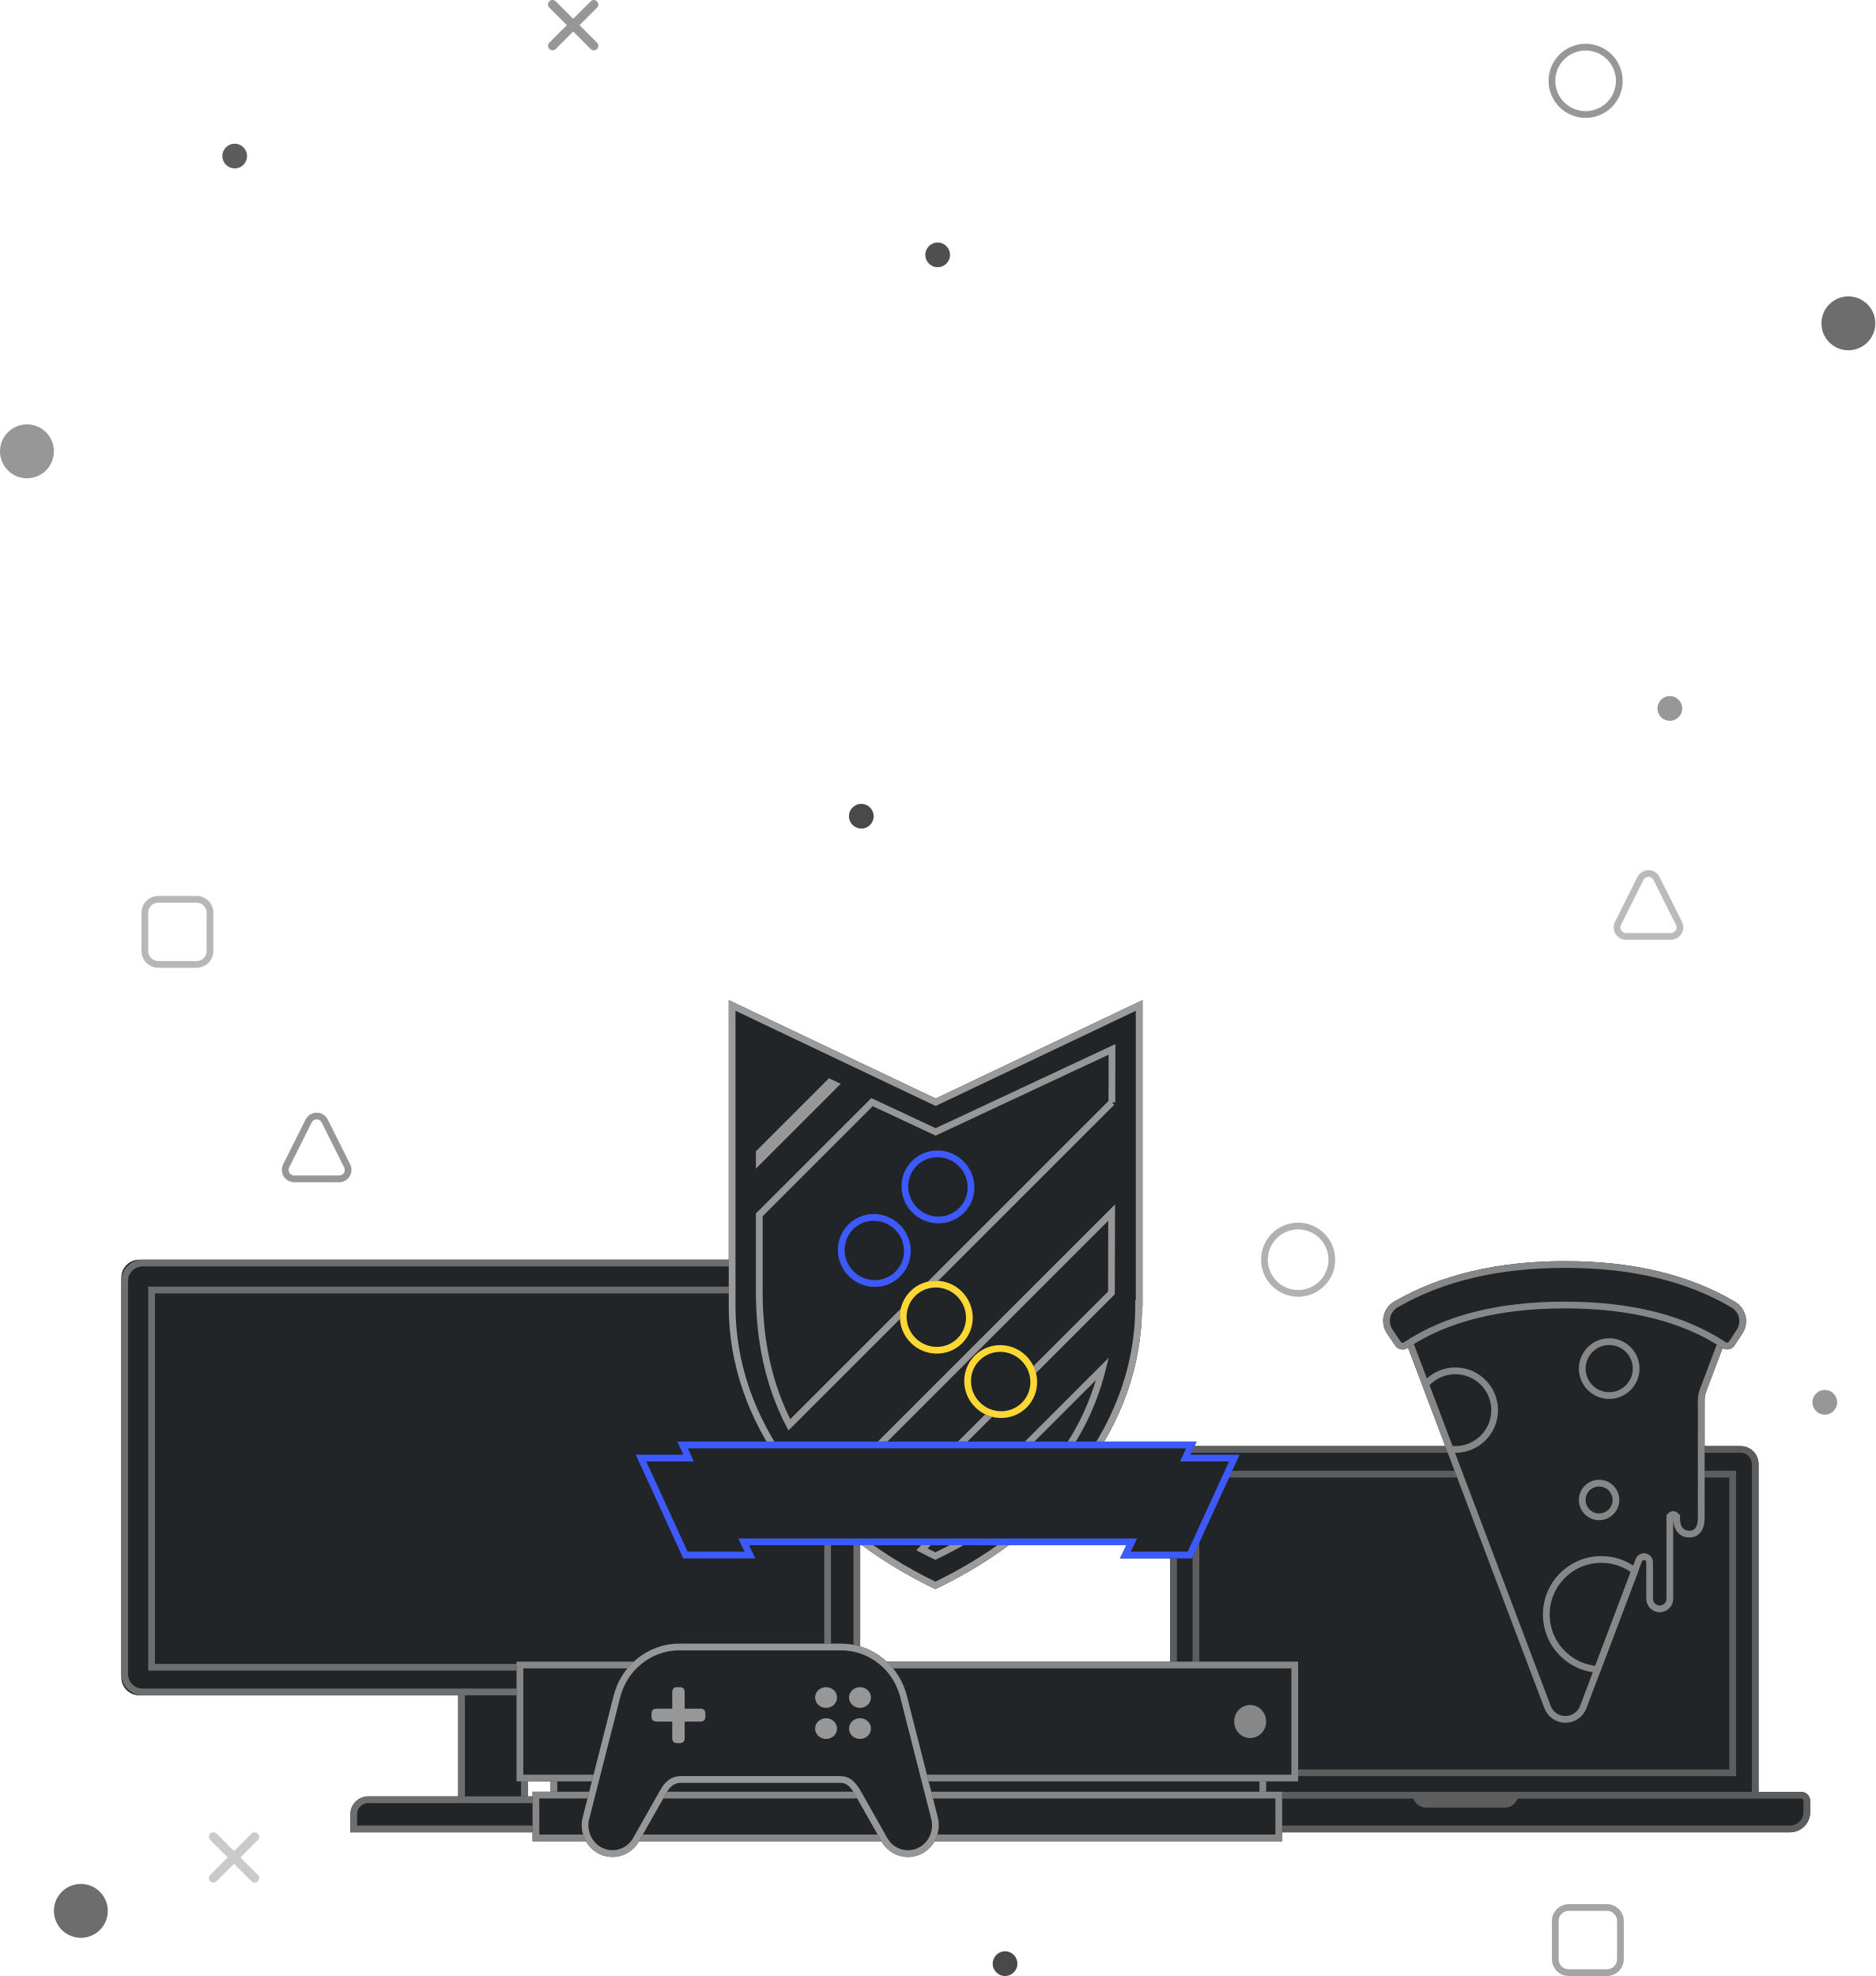
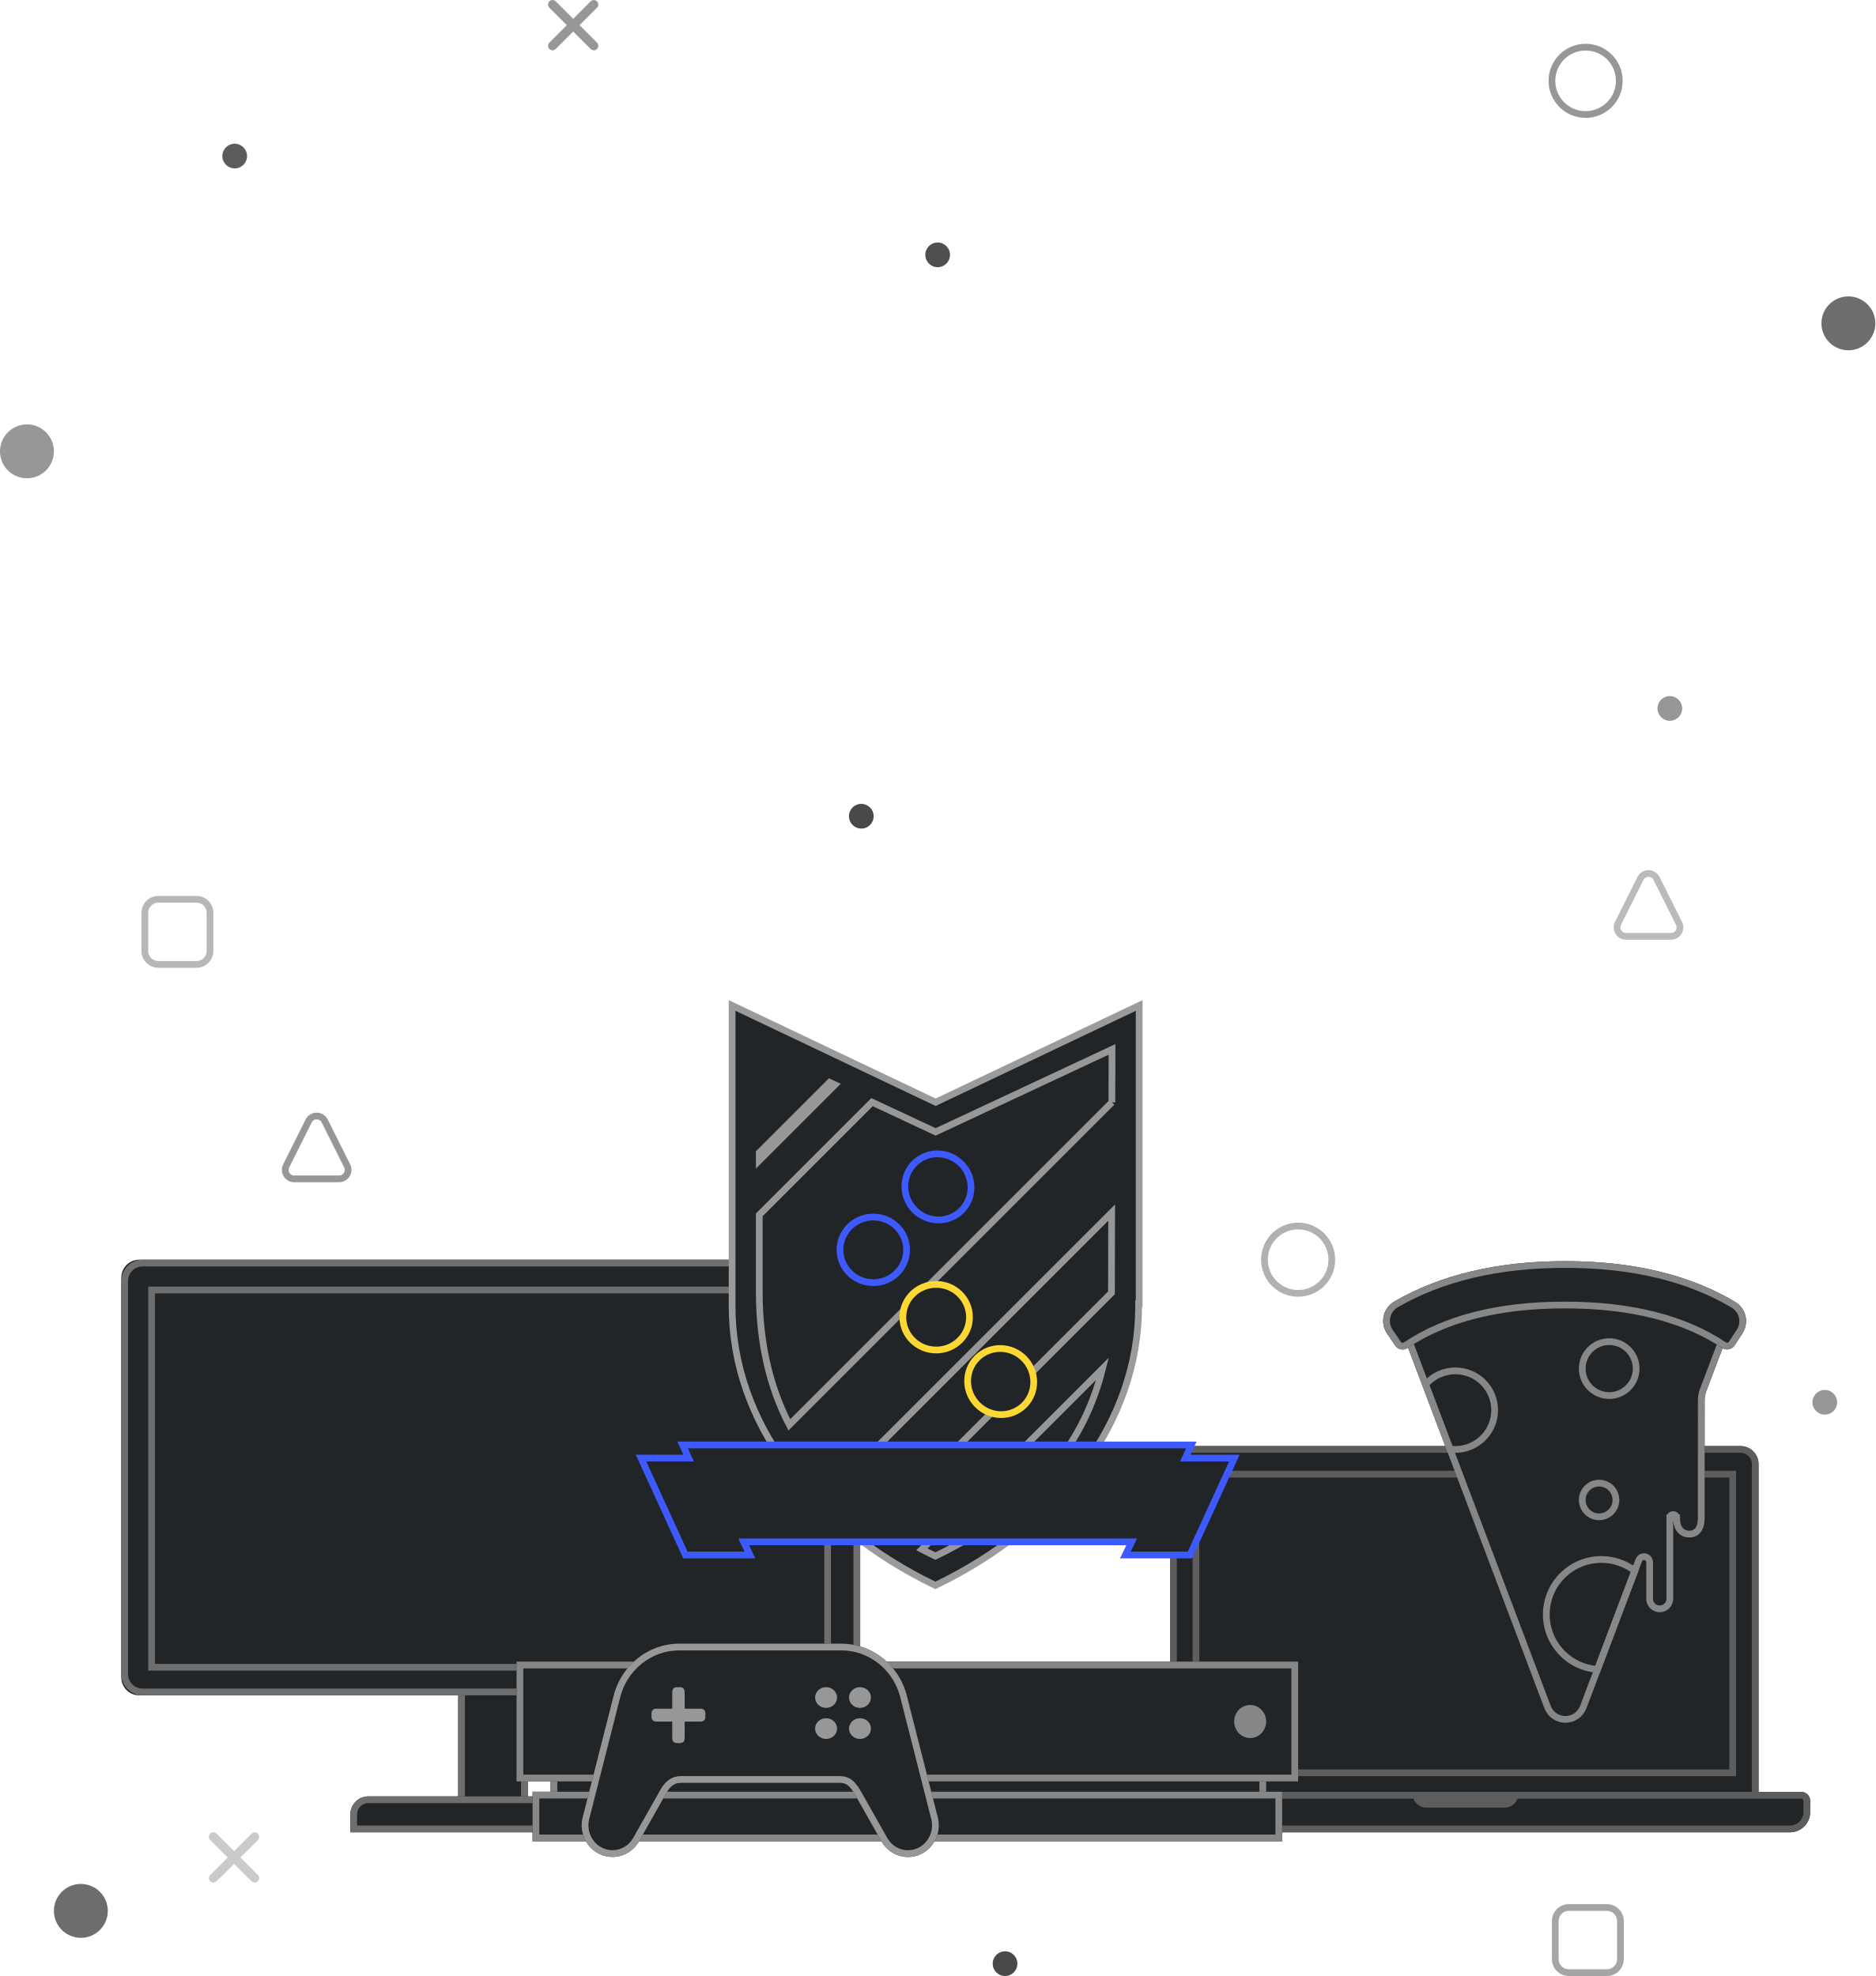
<svg xmlns="http://www.w3.org/2000/svg" width="835" height="880">
  <g id="Page-1" fill="none" fill-rule="evenodd">
-     <g id="Home-Page">
-       <g id="screen" transform="translate(54 561)">
-         <g id="a-link" transform="translate(150 183)" fill="#222528" fill-rule="nonzero">
+     <g id="combined" transform="translate(0 -1)">
+       <g id="screen" transform="translate(54 562)">
+         <g id="a-link" fill="#222528" fill-rule="nonzero" transform="translate(150 183)">
          <path id="a" d="M0 0h31v63H0z" />
        </g>
-         <path id="Shape" stroke="#6E6E6E" stroke-width="3" d="M151.5 184.5h28v60h-28z" />
-         <g id="b-link" transform="translate(102 239)" fill="#222528" fill-rule="nonzero">
-           <path d="M8 0h109a8 8 0 0 1 8 8v8H0V8a8 8 0 0 1 8-8z" id="b" />
+         <path stroke="#6E6E6E" stroke-width="3" d="M151.5 184.5h28v60h-28z" />
+         <g id="b-link" fill="#222528" fill-rule="nonzero" transform="translate(102 239)">
+           <path id="b" d="M8 0h109a8 8 0 0 1 8 8v8H0V8a8 8 0 0 1 8-8z" />
        </g>
-         <path d="M103.5 253.5h122V247a6.5 6.5 0 0 0-6.5-6.5H110a6.5 6.5 0 0 0-6.5 6.5v6.5z" id="Shape" stroke="#6E6E6E" stroke-width="3" />
+         <path stroke="#6E6E6E" stroke-width="3" d="M103.5 253.5h122V247a6.5 6.5 0 0 0-6.5-6.5H110a6.5 6.5 0 0 0-6.5 6.5v6.5z" />
        <g id="Group">
          <g id="c-link" fill="#222528" fill-rule="nonzero">
            <rect id="c" width="329" height="194" rx="8" />
          </g>
-           <rect id="Rectangle-path" stroke="#6E6E6E" stroke-width="3" x="1.5" y="1.5" width="326" height="191" rx="8" />
+           <rect id="Rectangle-path" width="326" height="191" x="1.5" y="1.5" stroke="#6E6E6E" stroke-width="3" rx="8" />
        </g>
-         <path id="Shape" stroke="#6E6E6E" stroke-width="3" d="M13.5 13.5h301v168h-301z" />
+         <path stroke="#6E6E6E" stroke-width="3" d="M13.5 13.5h301v168h-301z" />
      </g>
-       <g id="laptop" transform="translate(499 644)">
-         <g id="a-link" transform="translate(22)" fill="#222528" fill-rule="nonzero">
-           <path d="M8 0h246a8 8 0 0 1 8 8v149H0V8a8 8 0 0 1 8-8z" id="a" />
+       <g id="laptop" transform="translate(499 645)">
+         <g id="a-link" fill="#222528" fill-rule="nonzero" transform="translate(22)">
+           <path id="a" d="M8 0h246a8 8 0 0 1 8 8v149H0V8a8 8 0 0 1 8-8z" />
        </g>
-         <path d="M23.5 155.5h259V8a6.5 6.5 0 0 0-6.5-6.5H30A6.5 6.5 0 0 0 23.5 8v147.5z" id="Shape" stroke="#5D5D5D" stroke-width="3" />
-         <g id="b-link" transform="translate(0 154)" fill="#222528" fill-rule="nonzero">
-           <path d="M4 0h299a4 4 0 0 1 4 4v5a9 9 0 0 1-9 9H9a9 9 0 0 1-9-9V4a4 4 0 0 1 4-4z" id="b" />
+         <path stroke="#5D5D5D" stroke-width="3" d="M23.5 155.5h259V8a6.5 6.5 0 0 0-6.5-6.5H30A6.5 6.5 0 0 0 23.5 8v147.5z" />
+         <g id="b-link" fill="#222528" fill-rule="nonzero" transform="translate(0 154)">
+           <path id="b" d="M4 0h299a4 4 0 0 1 4 4v5a9 9 0 0 1-9 9H9a9 9 0 0 1-9-9V4a4 4 0 0 1 4-4z" />
        </g>
-         <path d="M4 155.5a2.5 2.5 0 0 0-2.5 2.5v5a7.5 7.5 0 0 0 7.5 7.5h289a7.5 7.5 0 0 0 7.5-7.5v-5a2.5 2.5 0 0 0-2.5-2.5H4zm29.5-143h239v133h-239v-133z" id="Shape" stroke="#5D5D5D" stroke-width="3" />
-         <path d="M130 155h47a6 6 0 0 1-6 6h-35a6 6 0 0 1-6-6z" id="Shape" fill="#5D5D5D" fill-rule="nonzero" />
+         <path stroke="#5D5D5D" stroke-width="3" d="M4 155.5a2.5 2.5 0 0 0-2.5 2.5v5a7.5 7.5 0 0 0 7.5 7.5h289a7.5 7.5 0 0 0 7.5-7.5v-5a2.5 2.5 0 0 0-2.5-2.5H4zm29.5-143h239v133h-239v-133z" />
+         <path fill="#5D5D5D" fill-rule="nonzero" d="M130 155h47a6 6 0 0 1-6 6h-35a6 6 0 0 1-6-6z" />
      </g>
-       <g id="shield" transform="translate(283 445)">
-         <g id="a-link" transform="translate(41)" fill="#222528" fill-rule="nonzero">
-           <path d="M.476 137.045c.115 52.853 36.782 99.258 92 125.673 55.218-26.415 91.885-72.82 92-125.673h.25V.4L92.601 44.216.476.4v136.645z" id="a" />
+       <g id="shield" stroke-width="3" transform="translate(285 448)">
+         <path fill="#222528" stroke="#9B9B9B" d="M40.976 134.918v.123c.11 50.71 34.615 97.05 90.5 124.013 55.885-26.962 90.39-73.302 90.5-124.013l.003-1.496h.248V.775L131.6 43.878 40.976.775v134.143z" />
+         <path stroke="#979797" d="M86.785 36.114l-2.371-1.11-31.346 31.347v3.48l33.717-33.717zm97.69 169.806c10.283-12.786 17.387-27.211 21.418-43.363l-80.427 80.427a210.195 210.195 0 0 0 6.01 3.018c13.186-6.361 24.64-13.522 34.41-21.494l18.589-18.588zm25.408-77.157v-.248l.082-35.495L87.284 215.7c5.76 5.741 12.27 11.112 19.543 16.118l103.056-103.055zm.193-84.832l.054-23.592-78.53 36.746-28.33-13.256-50.203 50.203v34.483c.048 22.24 4.465 41.86 13.392 59.032L210.076 43.93v.001z" />
+         <path fill="#222528" stroke="#3D5AFE" d="M245.443 196.5H18.937l2.68 5.85H.41l19.765 43.15H48.92l-2.82-5.85h172.8l-2.82 5.85h28.745l19.765-43.15h-21.827z" />
+         <path id="dot-4" fill="#222528" stroke="#FDD835" d="M160.81 182.98c8.198 0 14.835-6.546 14.835-14.61 0-8.066-6.637-14.61-14.835-14.61s-14.835 6.544-14.835 14.61c0 8.064 6.637 14.61 14.835 14.61z" transform="rotate(45 160.807 168.016)" />
+         <path id="dot-3" fill="#222528" stroke="#FDD835" d="M131.835 154.22c8.198 0 14.836-6.546 14.836-14.61 0-8.065-6.638-14.61-14.836-14.61-8.197 0-14.835 6.545-14.835 14.61 0 8.064 6.638 14.61 14.835 14.61z" />
+         <path id="dot-2" fill="#222528" stroke="#3D5AFE" d="M103.835 124.222c8.198 0 14.835-6.546 14.835-14.61 0-8.065-6.637-14.612-14.835-14.612S89 101.547 89 109.611c0 8.065 6.637 14.611 14.835 14.611z" />
+         <path id="dot-1" fill="#222528" stroke="#3D5AFE" d="M132.725 95.946c8.197 0 14.835-6.546 14.835-14.61 0-8.065-6.638-14.611-14.835-14.611-8.198 0-14.836 6.546-14.836 14.61 0 8.065 6.638 14.611 14.836 14.611z" transform="rotate(45 132.375 81.338)" />
+       </g>
+       <g id="dot-bg" fill-rule="nonzero" transform="translate(0 65)">
+         <circle id="dot-1" cx="12" cy="137" r="12" fill="#979797" />
+         <circle id="dot-2" cx="104.5" cy="5.5" r="5.5" fill="#5C5C5C" />
+         <circle id="dot-3" cx="743.5" cy="251.5" r="5.5" fill="#979797" />
+         <circle id="dot-4" cx="383.5" cy="299.5" r="5.5" fill="#494949" />
+         <circle id="dot-5" cx="417.5" cy="49.5" r="5.5" fill="#4F4F4F" />
+         <circle id="dot-6" cx="823" cy="80" r="12" fill="#6D6D6D" />
+         <circle id="dot-7" cx="36" cy="787" r="12" fill="#6D6D6D" />
+         <circle id="dot-8" cx="812.5" cy="560.5" r="5.5" fill="#979797" />
+         <circle id="dot-9" cx="447.5" cy="810.5" r="5.5" fill="#494949" />
+       </g>
+       <g id="pizza" transform="translate(615 562)">
+         <g id="a-link" fill="#222528" fill-rule="nonzero" transform="translate(10 8)">
+           <path id="a" d="M142.909 28.959a10 10 0 0 0-4.84-12.46C116.759 5.721 94.562.332 71.479.332 48.431.332 26.54 5.704 5.808 16.45a10 10 0 0 0-4.752 12.415l61.59 162.897c1.953 5.166 7.725 7.77 12.89 5.817a10 10 0 0 0 5.818-5.817l24.71-65.356a1 1 0 0 1 1.936.353V143a6 6 0 0 0 12 0v-36c0 5.333 2.677 8.698 7.24 8.698 4.564 0 6.76-3.737 6.746-8.698l.013-52.47a11 11 0 0 1 .711-3.887l8.199-21.684z" />
        </g>
-         <path d="M42.976 136.918v.123c.11 50.71 34.615 97.05 90.5 124.013 55.885-26.962 90.39-73.302 90.5-124.013l.003-1.496h.248V2.775L133.6 45.878 42.976 2.775v134.143z" id="Shape" stroke="#9B9B9B" stroke-width="3" />
-         <path d="M88.785 38.114l-2.371-1.11-31.346 31.347v3.48l33.717-33.717zm97.69 169.806c10.283-12.786 17.387-27.211 21.418-43.363l-80.427 80.427a210.195 210.195 0 0 0 6.01 3.018c13.186-6.361 24.64-13.522 34.41-21.494l18.589-18.588zm25.408-77.157v-.248l.082-35.495L89.284 217.7c5.76 5.741 12.27 11.112 19.543 16.118l103.056-103.055zm.193-84.832l.054-23.592-78.53 36.746-28.33-13.256-50.203 50.203v34.483c.048 22.24 4.465 41.86 13.392 59.032L212.076 45.93v.001z" id="Shape" stroke="#979797" stroke-width="3" />
-         <g id="b-link" transform="translate(0 197)" fill="#222528" fill-rule="nonzero">
-           <path id="b" d="M247.1 5.85h21.827L247.788 52h-32.096l2.82-5.85H50.488l2.82 5.85H21.212L.073 5.85H21.28L18.6 0h231.18z" />
+         <path stroke="#878787" stroke-width="3" d="M151.506 36.428a8.5 8.5 0 0 0-4.115-10.59C126.29 15.163 104.325 9.831 81.48 9.831c-22.807 0-44.461 5.314-64.98 15.95a8.5 8.5 0 0 0-4.04 10.552l61.59 162.898a8.5 8.5 0 0 0 15.902 0l24.71-65.357a2.5 2.5 0 0 1 4.839.884V151a4.5 4.5 0 0 0 9 0v-36h3c0 4.617 2.122 7.198 5.74 7.198 3.363 0 5.259-2.637 5.246-7.198l.013-52.47c0-1.51.274-3.006.808-4.418l8.199-21.684h-.001z" />
+         <path fill="#878787" fill-rule="nonzero" d="M133 115a3 3 0 0 0-6 0h6z" />
+         <g id="b-link" fill="#222528" fill-rule="nonzero">
+           <path id="b" d="M81.912.634c30.067 0 55.281 6.042 75.643 18.125 4.75 2.818 6.315 8.953 3.497 13.703a10 10 0 0 1-.227.364l-3.478 5.327a4 4 0 0 1-5.562 1.145c-17.681-11.746-41.025-17.62-70.033-17.62-29.032 0-52.366 5.884-70.002 17.65a4 4 0 0 1-5.532-1.085l-3.65-5.39c-3.096-4.572-1.9-10.79 2.674-13.887a10 10 0 0 1 .603-.377C26.553 6.619 51.909.634 81.912.634z" />
        </g>
-         <path id="Shape" stroke="#3D5AFE" stroke-width="3" d="M247.443 198.5H20.937l2.68 5.85H2.41l19.765 43.15H50.92l-2.82-5.85h172.8l-2.82 5.85h28.745l19.765-43.15h-21.827z" />
-         <g id="Group" transform="rotate(45 -75.06 220.426)">
-           <g id="c-link" fill="#222528" fill-rule="nonzero">
-             <path d="M16.958 33.048C7.937 33.048.623 25.835.623 16.937S7.937.827 16.958.827c9.022 0 16.336 7.212 16.336 16.11S25.98 33.048 16.958 33.048zm40.537 0c-9.022 0-16.335-7.213-16.335-16.111S48.473.827 57.495.827c9.022 0 16.335 7.212 16.335 16.11s-7.313 16.111-16.335 16.111z" id="c" />
-           </g>
-           <path d="M16.958 31.548c8.198 0 14.836-6.546 14.836-14.611 0-8.065-6.638-14.61-14.836-14.61-8.197 0-14.835 6.545-14.835 14.61s6.638 14.611 14.835 14.611zm40.537 0c8.198 0 14.835-6.546 14.835-14.611 0-8.065-6.637-14.61-14.835-14.61S42.66 8.872 42.66 16.937s6.637 14.611 14.835 14.611z" id="Shape" stroke="#FDD835" stroke-width="3" />
-         </g>
-         <g id="Group" transform="rotate(45 -5.177 192.772)">
-           <g id="d-link" fill="#222528" fill-rule="nonzero">
-             <path d="M16.444 72.868c-9.021 0-16.335-7.213-16.335-16.11 0-8.898 7.314-16.112 16.335-16.112 9.022 0 16.335 7.214 16.335 16.111 0 8.898-7.313 16.111-16.335 16.111zm.026-40.048C7.448 32.82.134 25.607.134 16.71.134 7.812 7.448.599 16.47.599c9.021 0 16.335 7.213 16.335 16.11 0 8.898-7.314 16.111-16.335 16.111z" id="d" />
-           </g>
-           <path d="M16.444 71.368c8.198 0 14.835-6.546 14.835-14.61 0-8.065-6.637-14.612-14.835-14.612S1.609 48.693 1.609 56.757c0 8.065 6.637 14.611 14.835 14.611zm.026-40.048c8.197 0 14.835-6.546 14.835-14.61 0-8.065-6.638-14.611-14.835-14.611-8.198 0-14.836 6.546-14.836 14.61 0 8.065 6.638 14.611 14.836 14.611z" id="Shape" stroke="#3D5AFE" stroke-width="3" />
-         </g>
+         <path stroke="#878787" stroke-width="3" d="M81.912 2.134c-29.753 0-54.851 5.924-75.317 17.753a8.5 8.5 0 0 0-2.784 12.126L7.46 37.4a2.5 2.5 0 0 0 3.457.678c17.906-11.945 41.526-17.9 70.834-17.9 29.283 0 52.913 5.945 70.863 17.87a2.5 2.5 0 0 0 3.476-.716l3.478-5.327a8.5 8.5 0 0 0-2.78-11.957C136.676 8.113 111.725 2.134 81.913 2.134h-.001zM30.609 84.338A17.67 17.67 0 0 0 33 84.5c9.665 0 17.5-7.835 17.5-17.5S42.665 49.5 33 49.5a17.456 17.456 0 0 0-13.263 6.083l10.872 28.755zm82.286 54.208A24.385 24.385 0 0 0 98 133.5c-13.531 0-24.5 10.969-24.5 24.5 0 12.936 10.04 23.568 22.799 24.442l16.596-43.896z" />
+         <circle id="Oval" cx="97" cy="107" r="7.5" stroke="#878787" stroke-width="3" />
+         <circle id="Oval" cx="101.5" cy="48.5" r="12" stroke="#878787" stroke-width="3" />
      </g>
-       <g id="dot-bg" transform="translate(0 64)" fill-rule="nonzero">
-         <circle id="dot-1" fill="#979797" cx="12" cy="137" r="12" />
-         <circle id="dot-2" fill="#5C5C5C" cx="104.5" cy="5.5" r="5.5" />
-         <circle id="dot-3" fill="#979797" cx="743.5" cy="251.5" r="5.5" />
-         <circle id="dot-4" fill="#494949" cx="383.5" cy="299.5" r="5.5" />
-         <circle id="dot-5" fill="#4F4F4F" cx="417.5" cy="49.5" r="5.5" />
-         <circle id="dot-6" fill="#6D6D6D" cx="823" cy="80" r="12" />
-         <circle id="dot-7" fill="#6D6D6D" cx="36" cy="787" r="12" />
-         <circle id="dot-8" fill="#979797" cx="812.5" cy="560.5" r="5.5" />
-         <circle id="dot-9" fill="#494949" cx="447.5" cy="810.5" r="5.5" />
-       </g>
-       <g id="pizza" transform="translate(615 561)">
-         <g id="a-link" transform="translate(10 8)" fill="#222528" fill-rule="nonzero">
-           <path d="M142.909 28.959a10 10 0 0 0-4.84-12.46C116.759 5.721 94.562.332 71.479.332 48.431.332 26.54 5.704 5.808 16.45a10 10 0 0 0-4.752 12.415l61.59 162.897c1.953 5.166 7.725 7.77 12.89 5.817a10 10 0 0 0 5.818-5.817l24.71-65.356a1 1 0 0 1 1.936.353V143a6 6 0 0 0 12 0v-36c0 5.333 2.677 8.698 7.24 8.698 4.564 0 6.76-3.737 6.746-8.698l.013-52.47a11 11 0 0 1 .711-3.887l8.199-21.684z" id="a" />
-         </g>
-         <path d="M151.506 36.428a8.5 8.5 0 0 0-4.115-10.59C126.29 15.163 104.325 9.831 81.48 9.831c-22.807 0-44.461 5.314-64.98 15.95a8.5 8.5 0 0 0-4.04 10.552l61.59 162.898a8.5 8.5 0 0 0 15.902 0l24.71-65.357a2.5 2.5 0 0 1 4.839.884V151a4.5 4.5 0 0 0 9 0v-36h3c0 4.617 2.122 7.198 5.74 7.198 3.363 0 5.259-2.637 5.246-7.198l.013-52.47c0-1.51.274-3.006.808-4.418l8.199-21.684h-.001z" id="Shape" stroke="#878787" stroke-width="3" />
-         <path d="M133 115a3 3 0 0 0-6 0h6z" id="Shape" fill="#878787" fill-rule="nonzero" />
-         <g id="b-link" fill="#222528" fill-rule="nonzero">
-           <path d="M81.912.634c30.067 0 55.281 6.042 75.643 18.125 4.75 2.818 6.315 8.953 3.497 13.703a10 10 0 0 1-.227.364l-3.478 5.327a4 4 0 0 1-5.562 1.145c-17.681-11.746-41.025-17.62-70.033-17.62-29.032 0-52.366 5.884-70.002 17.65a4 4 0 0 1-5.532-1.085l-3.65-5.39c-3.096-4.572-1.9-10.79 2.674-13.887a10 10 0 0 1 .603-.377C26.553 6.619 51.909.634 81.912.634z" id="b" />
-         </g>
-         <path d="M81.912 2.134c-29.753 0-54.851 5.924-75.317 17.753a8.5 8.5 0 0 0-2.784 12.126L7.46 37.4a2.5 2.5 0 0 0 3.457.678c17.906-11.945 41.526-17.9 70.834-17.9 29.283 0 52.913 5.945 70.863 17.87a2.5 2.5 0 0 0 3.476-.716l3.478-5.327a8.5 8.5 0 0 0-2.78-11.957C136.676 8.113 111.725 2.134 81.913 2.134h-.001zM30.609 84.338A17.67 17.67 0 0 0 33 84.5c9.665 0 17.5-7.835 17.5-17.5S42.665 49.5 33 49.5a17.456 17.456 0 0 0-13.263 6.083l10.872 28.755zm82.286 54.208A24.385 24.385 0 0 0 98 133.5c-13.531 0-24.5 10.969-24.5 24.5 0 12.936 10.04 23.568 22.799 24.442l16.596-43.896z" id="Shape" stroke="#878787" stroke-width="3" />
-         <circle id="Oval" stroke="#878787" stroke-width="3" cx="97" cy="107" r="7.5" />
-         <circle id="Oval" stroke="#878787" stroke-width="3" cx="101.5" cy="48.5" r="12" />
-       </g>
-       <g id="console" transform="translate(230 732)">
-         <g id="a-link" transform="translate(15 50)" fill="#222528" fill-rule="nonzero">
+       <g id="console" transform="translate(230 733)">
+         <g id="a-link" fill="#222528" fill-rule="nonzero" transform="translate(15 50)">
          <path id="a" d="M.13.299h318.629v22.069H.13z" />
        </g>
-         <path id="Shape" stroke="#878787" stroke-width="3" d="M16.63 51.799h315.629v19.069H16.63z" />
-         <g id="b-link" transform="translate(0 8)" fill="#222528" fill-rule="nonzero">
+         <path stroke="#878787" stroke-width="3" d="M16.63 51.799h315.629v19.069H16.63z" />
+         <g id="b-link" fill="#222528" fill-rule="nonzero" transform="translate(0 8)">
          <path id="b" d="M0 0h348v53.333H0z" />
        </g>
-         <path id="Shape" stroke="#878787" stroke-width="3" d="M1.5 9.5h345v50.333H1.5z" />
-         <g id="c-link" transform="translate(7 65)" fill="#222528" fill-rule="nonzero">
+         <path stroke="#878787" stroke-width="3" d="M1.5 9.5h345v50.333H1.5z" />
+         <g id="c-link" fill="#222528" fill-rule="nonzero" transform="translate(7 65)">
          <path id="c" d="M.12.931h333.76V23H.12z" />
        </g>
-         <path id="Shape" stroke="#878787" stroke-width="3" d="M8.62 67.431h330.76V86.5H8.62z" />
-         <ellipse id="Oval" fill="#878787" fill-rule="nonzero" cx="326.639" cy="34.667" rx="7.12" ry="7.356" />
-         <g id="d-link" transform="translate(29)" fill="#222528" fill-rule="nonzero">
-           <path d="M115.066 61.979h-70.91c-3.065 0-4.97 1.893-6.346 4.324L25.58 87.929c-3.786 6.737-12.169 9.046-18.724 5.156-5.558-3.297-8.018-9.99-6.333-16.056l13.583-53.392C17.317 10.071 29.218 0 43.406 0h72.189c14.303 0 26.281 10.235 29.377 23.967l13.505 53.088c1.685 6.066-.775 12.758-6.333 16.055-6.555 3.89-14.938 1.582-18.723-5.155l-11.587-20.503c-1.997-3.533-3.73-5.473-6.768-5.473z" id="d" />
+         <path stroke="#878787" stroke-width="3" d="M8.62 67.431h330.76V86.5H8.62z" />
+         <ellipse id="Oval" cx="326.639" cy="34.667" fill="#878787" fill-rule="nonzero" rx="7.12" ry="7.356" />
+         <g id="d-link" fill="#222528" fill-rule="nonzero" transform="translate(29)">
+           <path id="d" d="M115.066 61.979h-70.91c-3.065 0-4.97 1.893-6.346 4.324L25.58 87.929c-3.786 6.737-12.169 9.046-18.724 5.156-5.558-3.297-8.018-9.99-6.333-16.056l13.583-53.392C17.317 10.071 29.218 0 43.406 0h72.189c14.303 0 26.281 10.235 29.377 23.967l13.505 53.088c1.685 6.066-.775 12.758-6.333 16.055-6.555 3.89-14.938 1.582-18.723-5.155l-11.587-20.503c-1.997-3.533-3.73-5.473-6.768-5.473z" />
        </g>
-         <path d="M144.066 60.479c3.47 0 5.6 1.857 8.073 6.235l11.59 20.506c3.374 6.007 10.823 8.058 16.65 4.6 4.885-2.898 7.185-8.848 5.645-14.396l-13.515-53.127C169.519 11.037 157.988 1.5 144.595 1.5H72.407c-13.279 0-24.739 9.376-27.848 22.507L30.968 77.431c-1.532 5.516.768 11.465 5.653 14.364 5.827 3.458 13.276 1.407 16.653-4.604l12.23-21.627c1.842-3.256 4.27-5.085 7.652-5.085h70.91z" id="Shape" stroke="#979797" stroke-width="3" />
-         <path d="M70.814 21.772v8.675h-8.41c-.465 0-.555.019-.643.067a.213.213 0 0 0-.092.1c-.057.111-.08.23-.08.736v.94c0 .507.023.626.08.737a.22.22 0 0 0 .092.1c.088.048.178.067.643.067h8.41v8.675c0 .506.022.625.08.736a.22.22 0 0 0 .092.1c.087.048.178.067.642.067h.906c.464 0 .555-.019.642-.067a.213.213 0 0 0 .092-.1c.058-.111.08-.23.08-.736v-8.675h8.41c.465 0 .555-.019.643-.067a.213.213 0 0 0 .092-.1c.057-.111.08-.23.08-.737v-.94c0-.506-.023-.625-.08-.736a.213.213 0 0 0-.092-.1c-.088-.048-.178-.067-.643-.067h-8.41v-8.675c0-.506-.022-.625-.08-.736a.213.213 0 0 0-.092-.1c-.087-.049-.178-.067-.642-.067h-.906c-.464 0-.555.018-.642.067a.213.213 0 0 0-.092.1c-.058.11-.08.23-.08.736z" id="Shape" stroke="#979797" stroke-width="3" />
-         <ellipse id="Oval" fill="#979797" fill-rule="nonzero" cx="137.813" cy="23.981" rx="4.885" ry="4.612" />
-         <ellipse id="Oval" fill="#979797" fill-rule="nonzero" cx="152.913" cy="23.981" rx="4.885" ry="4.612" />
-         <ellipse id="Oval" fill="#979797" fill-rule="nonzero" cx="137.813" cy="37.816" rx="4.885" ry="4.612" />
-         <ellipse id="Oval" fill="#979797" fill-rule="nonzero" cx="152.913" cy="37.816" rx="4.885" ry="4.612" />
+         <path stroke="#979797" stroke-width="3" d="M144.066 60.479c3.47 0 5.6 1.857 8.073 6.235l11.59 20.506c3.374 6.007 10.823 8.058 16.65 4.6 4.885-2.898 7.185-8.848 5.645-14.396l-13.515-53.127C169.519 11.037 157.988 1.5 144.595 1.5H72.407c-13.279 0-24.739 9.376-27.848 22.507L30.968 77.431c-1.532 5.516.768 11.465 5.653 14.364 5.827 3.458 13.276 1.407 16.653-4.604l12.23-21.627c1.842-3.256 4.27-5.085 7.652-5.085h70.91z" />
+         <path stroke="#979797" stroke-width="3" d="M70.814 21.772v8.675h-8.41c-.465 0-.555.019-.643.067a.213.213 0 0 0-.092.1c-.057.111-.08.23-.08.736v.94c0 .507.023.626.08.737a.22.22 0 0 0 .092.1c.088.048.178.067.643.067h8.41v8.675c0 .506.022.625.08.736a.22.22 0 0 0 .092.1c.087.048.178.067.642.067h.906c.464 0 .555-.019.642-.067a.213.213 0 0 0 .092-.1c.058-.111.08-.23.08-.736v-8.675h8.41c.465 0 .555-.019.643-.067a.213.213 0 0 0 .092-.1c.057-.111.08-.23.08-.737v-.94c0-.506-.023-.625-.08-.736a.213.213 0 0 0-.092-.1c-.088-.048-.178-.067-.643-.067h-8.41v-8.675c0-.506-.022-.625-.08-.736a.213.213 0 0 0-.092-.1c-.087-.049-.178-.067-.642-.067h-.906c-.464 0-.555.018-.642.067a.213.213 0 0 0-.092.1c-.058.11-.08.23-.08.736z" />
+         <ellipse id="Oval" cx="137.813" cy="23.981" fill="#979797" fill-rule="nonzero" rx="4.885" ry="4.612" />
+         <ellipse id="Oval" cx="152.913" cy="23.981" fill="#979797" fill-rule="nonzero" rx="4.885" ry="4.612" />
+         <ellipse id="Oval" cx="137.813" cy="37.816" fill="#979797" fill-rule="nonzero" rx="4.885" ry="4.612" />
+         <ellipse id="Oval" cx="152.913" cy="37.816" fill="#979797" fill-rule="nonzero" rx="4.885" ry="4.612" />
      </g>
-       <circle id="Oval" stroke="#979797" stroke-width="3" cx="706" cy="36" r="15" />
-       <rect id="Rectangle-path" stroke="#979797" stroke-width="3" opacity=".86" x="692.5" y="849.5" width="29" height="29" rx="6" />
-       <path d="M737.577 391.222l9.995 19.99a4 4 0 0 1-3.578 5.788h-19.989a4 4 0 0 1-3.578-5.789l9.995-19.989a4 4 0 0 1 7.155 0z" id="Shape" stroke="#979797" stroke-width="3" opacity=".65" />
-       <circle id="Oval" stroke="#979797" stroke-width="3" opacity=".75" cx="578" cy="561" r="15" />
-       <g id="cross-bg" opacity=".51" transform="translate(92 815)" fill="#979797">
-         <path d="M4.435 1.607L22.82 19.99a2 2 0 1 1-2.829 2.829L1.607 4.435a2 2 0 1 1 2.828-2.828z" id="Shape" />
-         <path d="M4.435 22.82a2 2 0 1 1-2.828-2.83L19.99 1.607a2 2 0 1 1 2.829 2.828L4.435 22.82z" id="Shape" />
+       <circle id="Oval" cx="706" cy="37" r="15" stroke="#979797" stroke-width="3" />
+       <rect id="Rectangle-path" width="29" height="29" x="692.5" y="850.5" stroke="#979797" stroke-width="3" opacity=".86" rx="6" />
+       <path stroke="#979797" stroke-width="3" d="M737.577 392.222l9.995 19.99a4 4 0 0 1-3.578 5.788h-19.989a4 4 0 0 1-3.578-5.789l9.995-19.989a4 4 0 0 1 7.155 0z" opacity=".65" />
+       <circle id="Oval" cx="578" cy="562" r="15" stroke="#979797" stroke-width="3" opacity=".75" />
+       <g id="cross-bg" fill="#979797" fill-rule="nonzero" opacity=".51" transform="translate(92 816)">
+         <path d="M4.435 1.607L22.82 19.99a2 2 0 1 1-2.829 2.829L1.607 4.435a2 2 0 1 1 2.828-2.828z" />
+         <path d="M4.435 22.82a2 2 0 1 1-2.828-2.83L19.99 1.607a2 2 0 1 1 2.829 2.828L4.435 22.82z" />
      </g>
-       <g id="cross-bg" transform="translate(243 -1)" fill="#979797">
-         <path d="M4.435 1.607L22.82 19.99a2 2 0 1 1-2.829 2.829L1.607 4.435a2 2 0 1 1 2.828-2.828z" id="Shape" />
-         <path d="M4.435 22.82a2 2 0 1 1-2.828-2.83L19.99 1.607a2 2 0 1 1 2.829 2.828L4.435 22.82z" id="Shape" />
+       <g id="cross-bg" fill="#979797" fill-rule="nonzero" transform="translate(243)">
+         <path d="M4.435 1.607L22.82 19.99a2 2 0 1 1-2.829 2.829L1.607 4.435a2 2 0 1 1 2.828-2.828z" />
+         <path d="M4.435 22.82a2 2 0 1 1-2.828-2.83L19.99 1.607a2 2 0 1 1 2.829 2.828L4.435 22.82z" />
      </g>
-       <rect id="Rectangle-path" stroke="#979797" stroke-width="3" opacity=".69" x="64.5" y="400.5" width="29" height="29" rx="6" />
-       <path d="M144.577 499.222l9.995 19.99a4 4 0 0 1-3.578 5.788h-19.989a4 4 0 0 1-3.578-5.789l9.995-19.989a4 4 0 0 1 7.155 0z" id="Shape" stroke="#979797" stroke-width="3" />
+       <rect id="Rectangle-path" width="29" height="29" x="64.5" y="401.5" stroke="#979797" stroke-width="3" opacity=".69" rx="6" />
+       <path stroke="#979797" stroke-width="3" d="M144.577 500.222l9.995 19.99a4 4 0 0 1-3.578 5.788h-19.989a4 4 0 0 1-3.578-5.789l9.995-19.989a4 4 0 0 1 7.155 0z" />
    </g>
  </g>
</svg>
